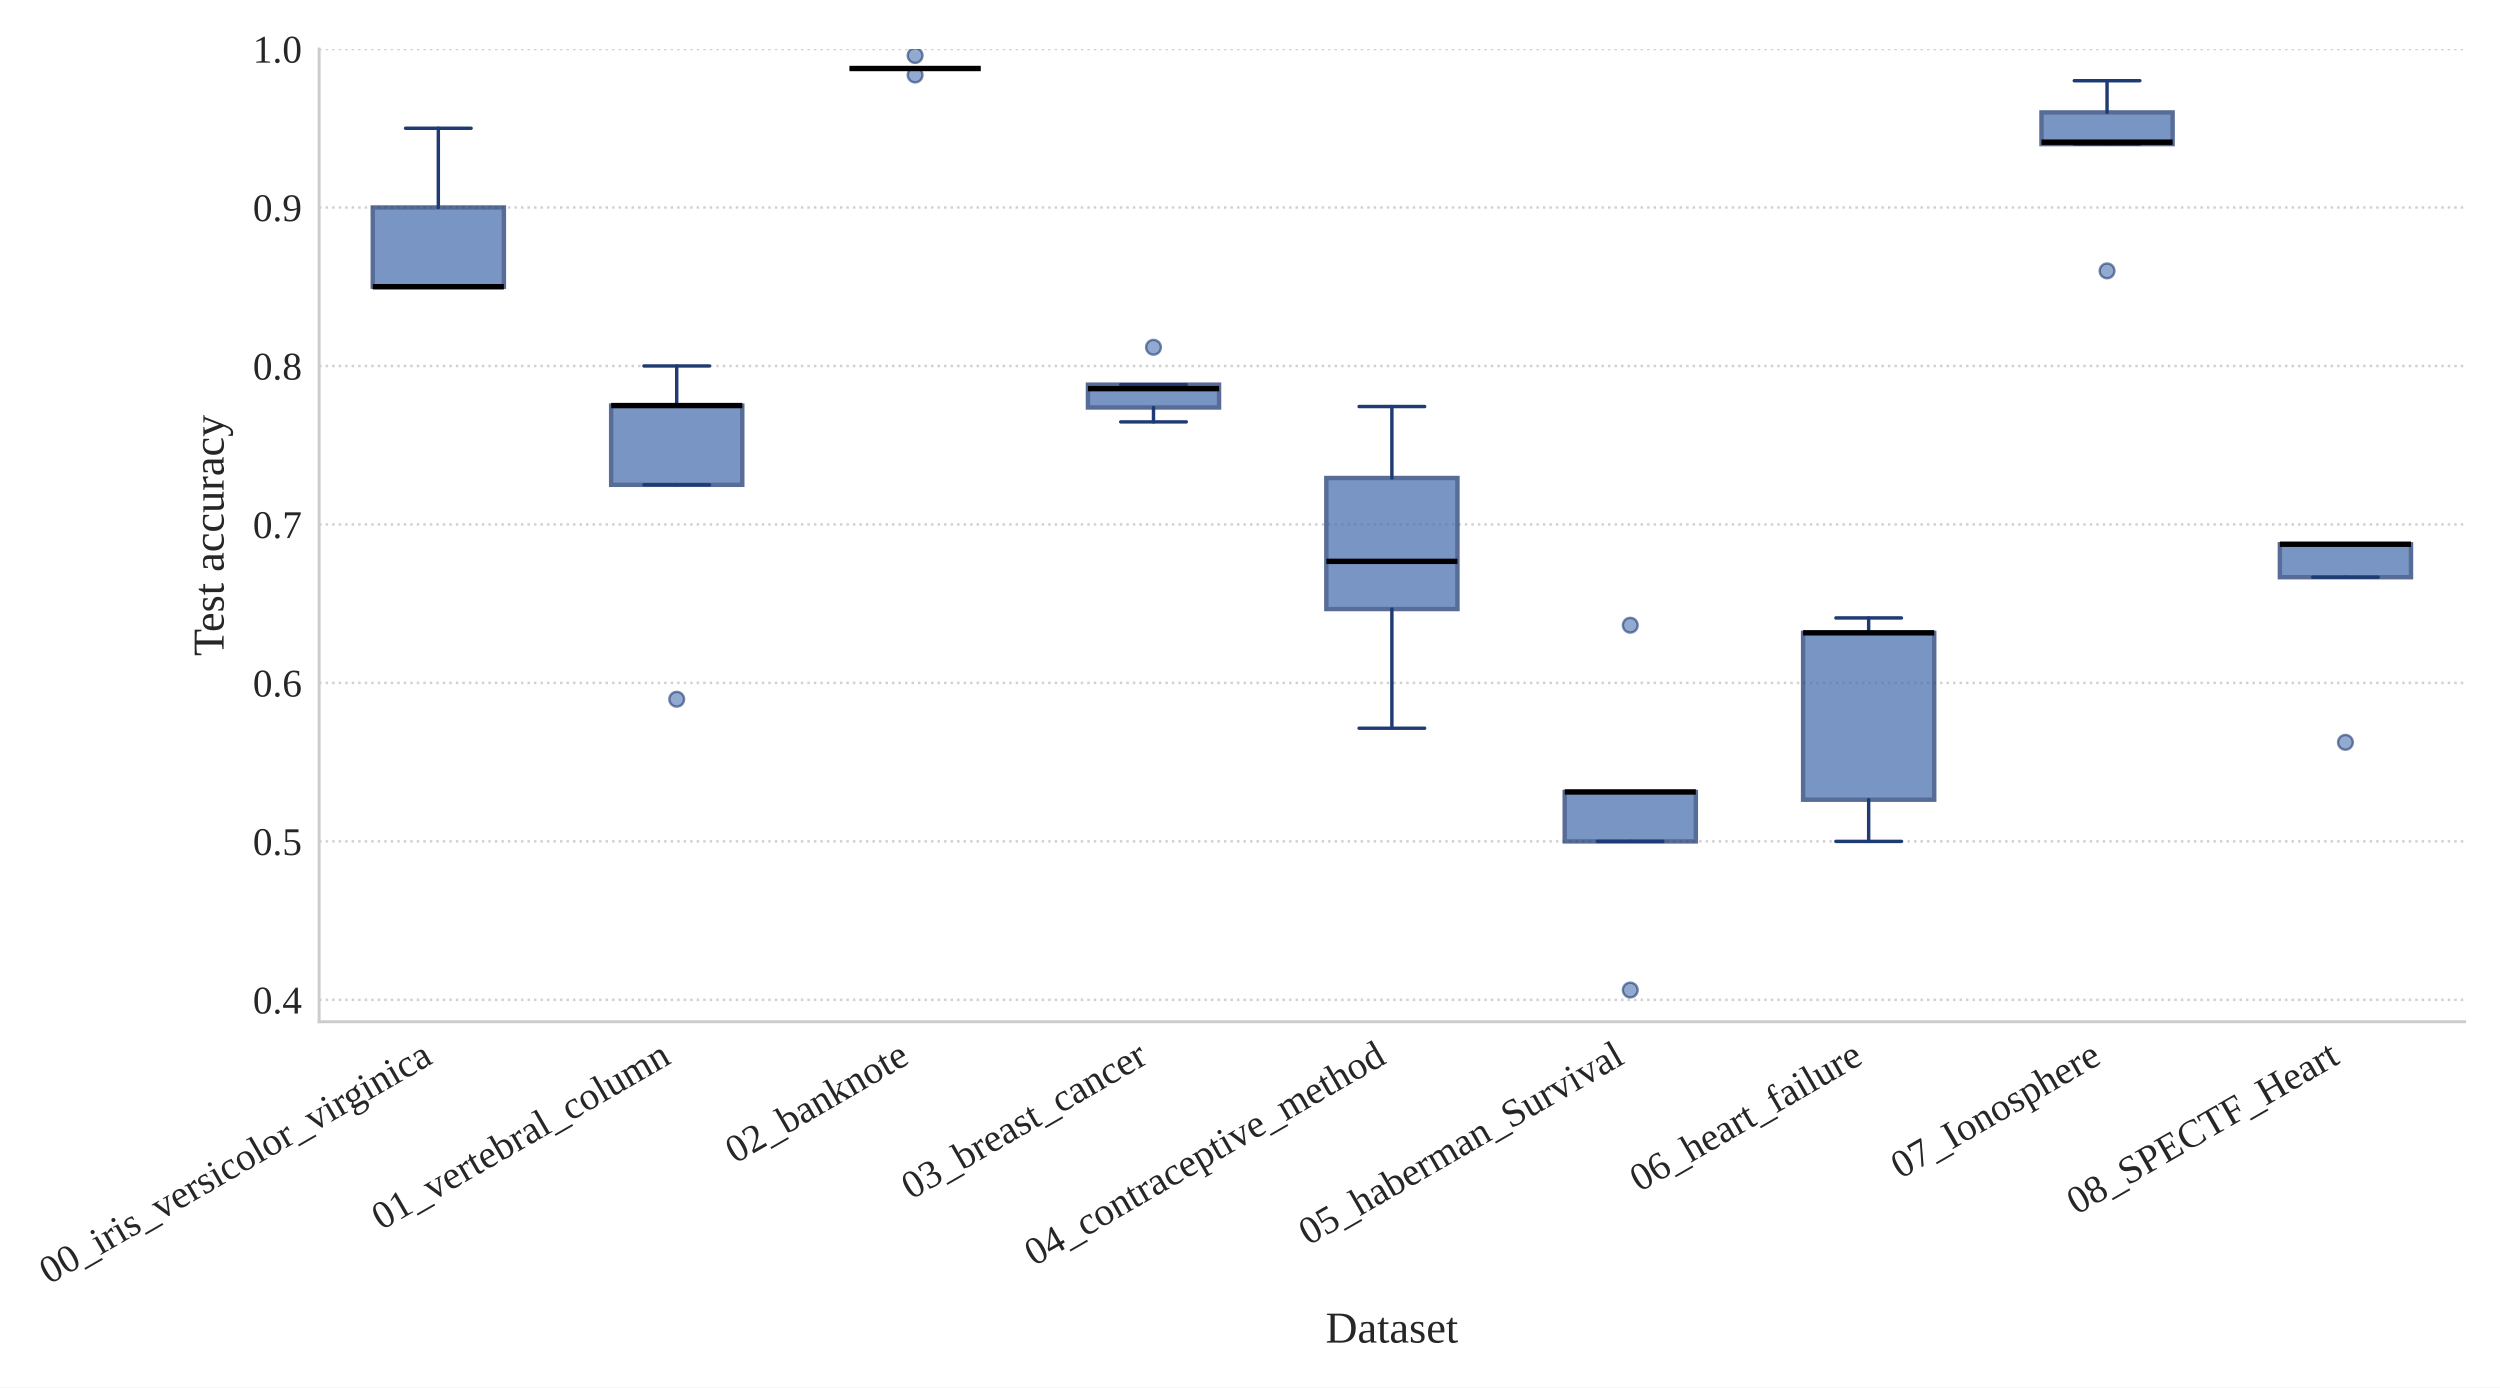
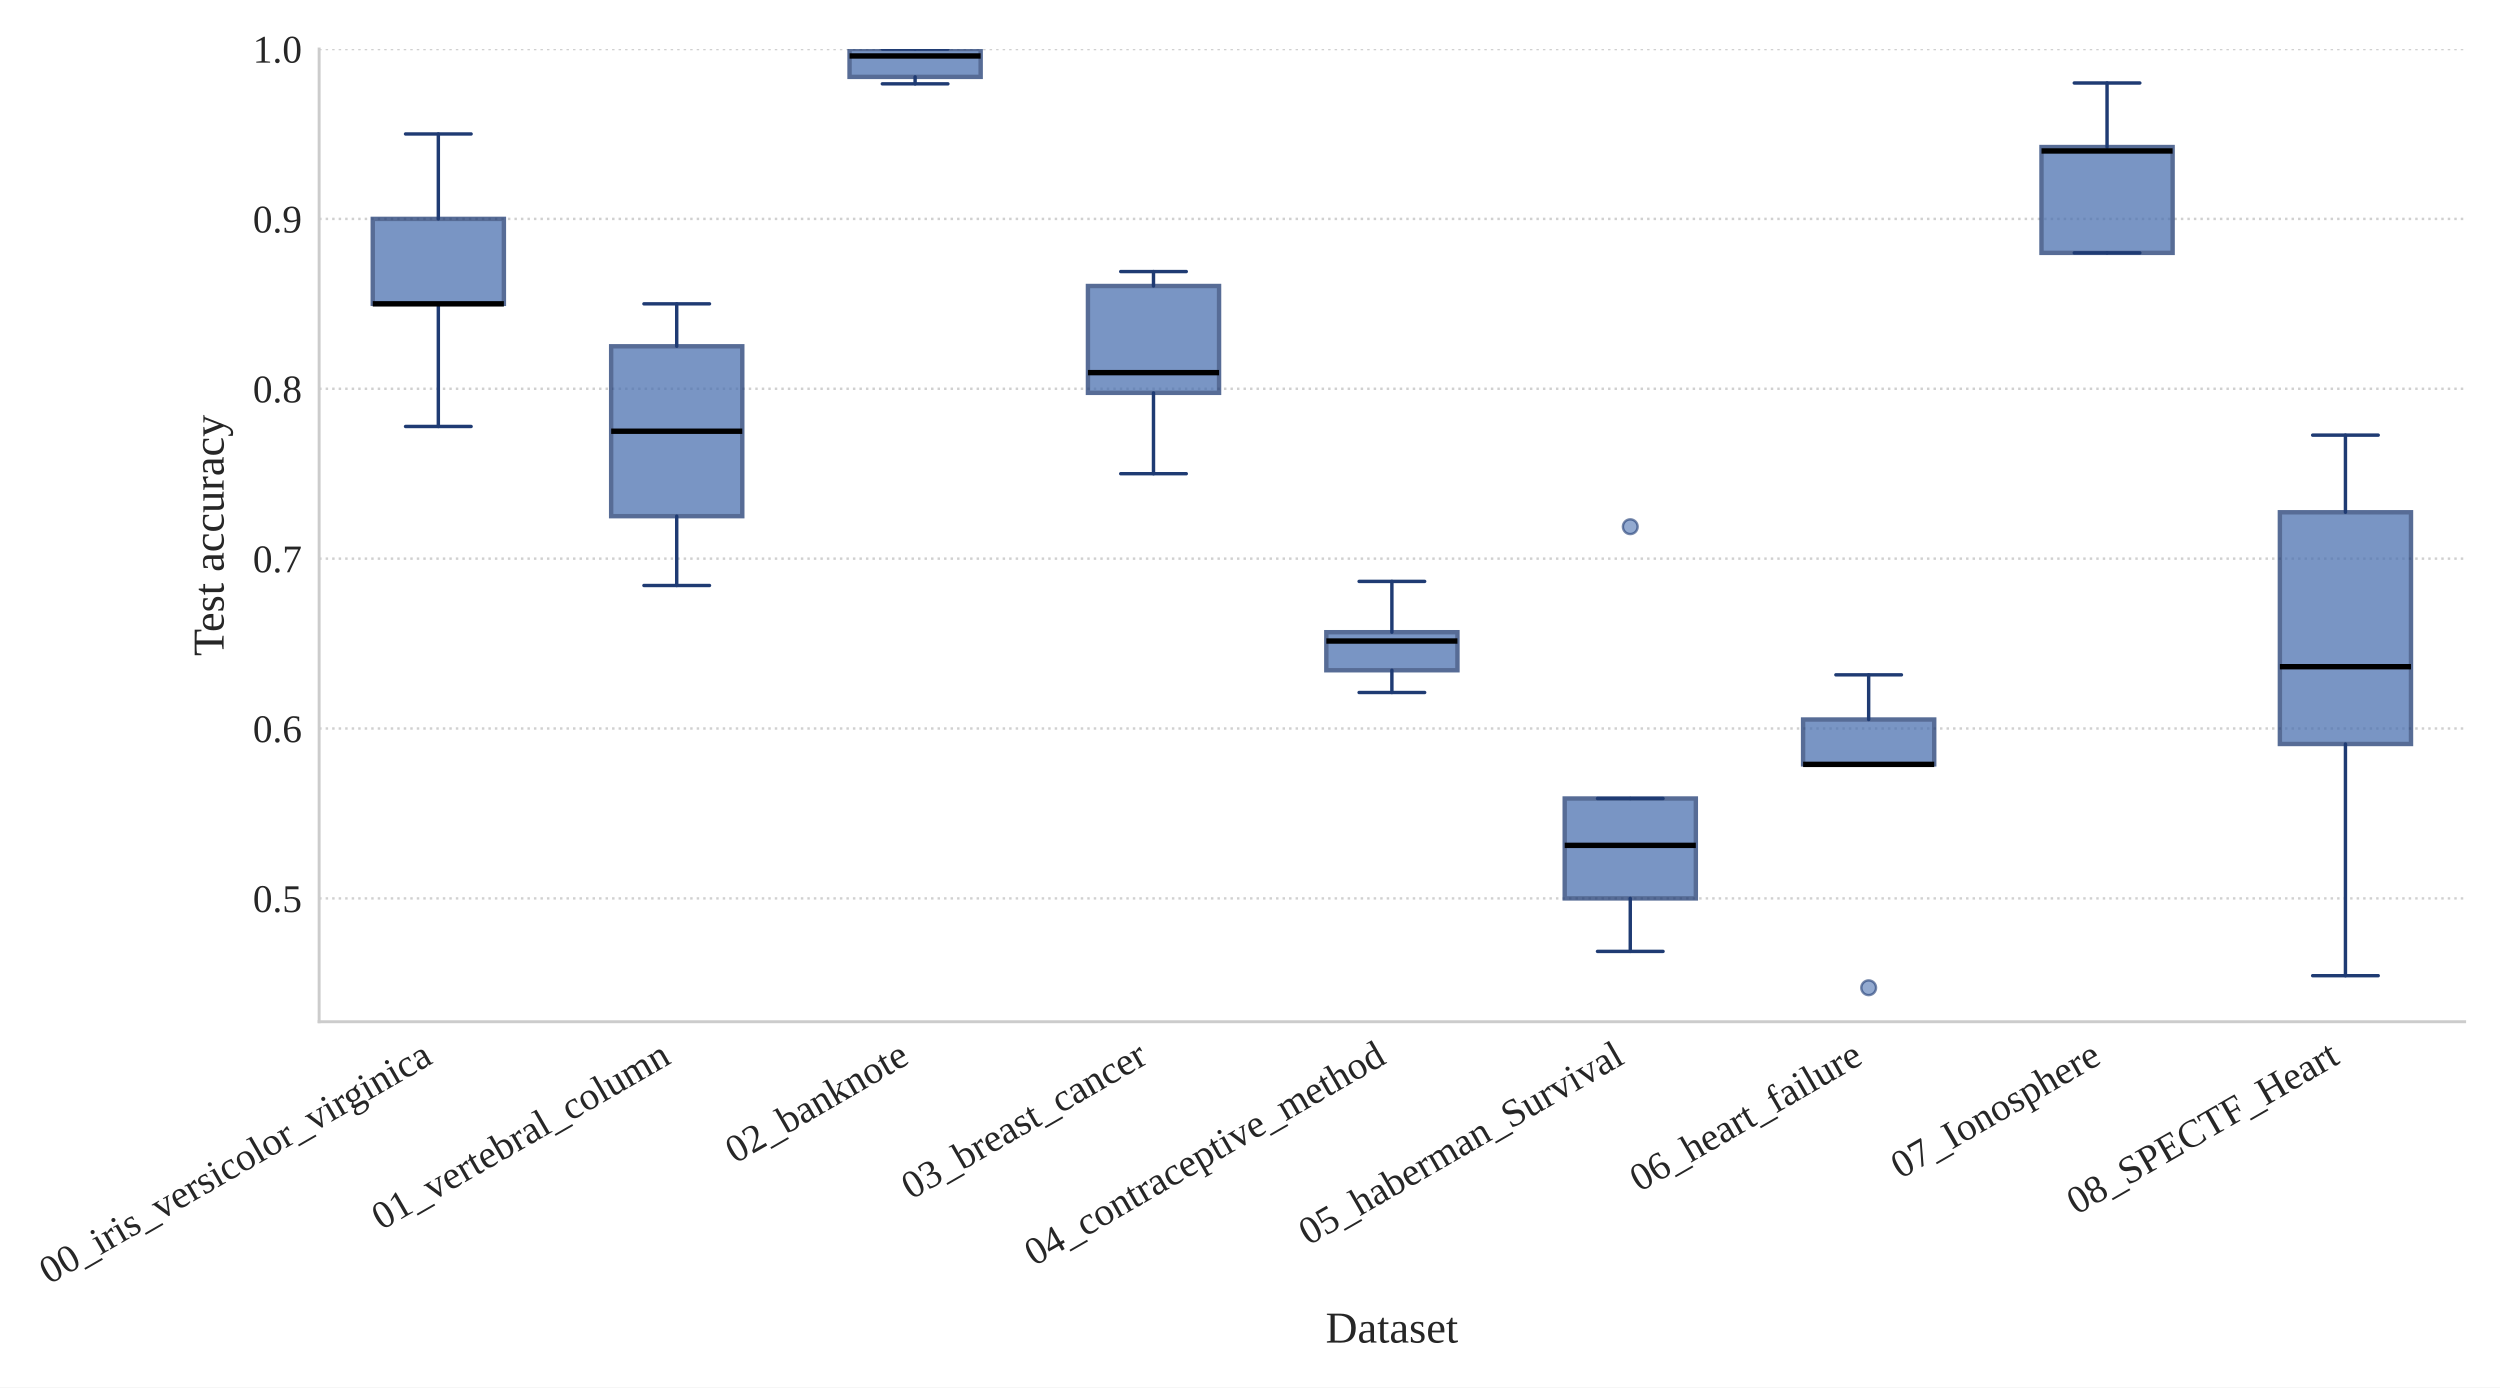
<svg xmlns="http://www.w3.org/2000/svg" xmlns:xlink="http://www.w3.org/1999/xlink" width="508.867pt" height="282.402pt" viewBox="0 0 508.867 282.402" version="1.1">
  <defs>
    <style type="text/css">*{stroke-linejoin: round; stroke-linecap: butt}</style>
  </defs>
  <g id="figure_1">
    <g id="patch_1">
      <path d="M 0 282.402  L 508.867 282.402  L 508.867 0  L 0 0  z " style="fill: #ffffff" />
    </g>
    <g id="axes_1">
      <g id="patch_2">
        <path d="M 64.959 207.969  L 501.667 207.969  L 501.667 9.977  L 64.959 9.977  z " style="fill: #ffffff" />
      </g>
      <g id="matplotlib.axis_1">
        <g id="xtick_1">
          <g id="text_1">
            <text style="font-size: 8px; font-family: 'Times New Roman', 'CMU Serif', 'DejaVu Serif', serif; fill: #262626" transform="translate(9.9775 261.5322) rotate(-30)">00_iris_versicolor_virginica</text>
          </g>
        </g>
        <g id="xtick_2">
          <g id="text_2">
            <text style="font-size: 8px; font-family: 'Times New Roman', 'CMU Serif', 'DejaVu Serif', serif; fill: #262626" transform="translate(77.62471 250.491) rotate(-30)">01_vertebral_column</text>
          </g>
        </g>
        <g id="xtick_3">
          <g id="text_3">
            <text style="font-size: 8px; font-family: 'Times New Roman', 'CMU Serif', 'DejaVu Serif', serif; fill: #262626" transform="translate(149.615 236.9422) rotate(-30)">02_banknote</text>
          </g>
        </g>
        <g id="xtick_4">
          <g id="text_4">
            <text style="font-size: 8px; font-family: 'Times New Roman', 'CMU Serif', 'DejaVu Serif', serif; fill: #262626" transform="translate(185.4542 244.2653) rotate(-30)">03_breast_cancer</text>
          </g>
        </g>
        <g id="xtick_5">
          <g id="text_5">
            <text style="font-size: 8px; font-family: 'Times New Roman', 'CMU Serif', 'DejaVu Serif', serif; fill: #262626" transform="translate(210.4973 257.8216) rotate(-30)">04_contraceptive_method</text>
          </g>
        </g>
        <g id="xtick_6">
          <g id="text_6">
            <text style="font-size: 8px; font-family: 'Times New Roman', 'CMU Serif', 'DejaVu Serif', serif; fill: #262626" transform="translate(266.3254 253.6041) rotate(-30)">05_haberman_Survival</text>
          </g>
        </g>
        <g id="xtick_7">
          <g id="text_7">
            <text style="font-size: 8px; font-family: 'Times New Roman', 'CMU Serif', 'DejaVu Serif', serif; fill: #262626" transform="translate(333.715 242.7116) rotate(-30)">06_heart_failure</text>
          </g>
        </g>
        <g id="xtick_8">
          <g id="text_8">
            <text style="font-size: 8px; font-family: 'Times New Roman', 'CMU Serif', 'DejaVu Serif', serif; fill: #262626" transform="translate(386.8454 240.0516) rotate(-30)">07_Ionosphere</text>
          </g>
        </g>
        <g id="xtick_9">
          <g id="text_9">
            <text style="font-size: 8px; font-family: 'Times New Roman', 'CMU Serif', 'DejaVu Serif', serif; fill: #262626" transform="translate(422.6575 247.3774) rotate(-30)">08_SPECTF_Heart</text>
          </g>
        </g>
        <g id="text_10">
          <text style="font-size: 9px; font-family: 'Times New Roman', 'CMU Serif', 'DejaVu Serif', serif; text-anchor: middle; fill: #262626" x="283.313" y="273.277" transform="rotate(-0 283.313 273.2766)">Dataset</text>
        </g>
      </g>
      <g id="matplotlib.axis_2">
        <g id="ytick_1">
          <g id="line2d_1">
-             <path d="M 64.959 203.518  L 501.667 203.518  " clip-path="url(#p7516a74ab6)" style="fill: none; stroke-dasharray: 0.5,0.825; stroke-dashoffset: 0; stroke: #b0b0b0; stroke-opacity: 0.6; stroke-width: 0.5" />
+             <path d="M 64.959 182.866  L 501.667 182.866  " clip-path="url(#pd7d37fa1ba)" style="fill: none; stroke-dasharray: 0.5,0.825; stroke-dashoffset: 0; stroke: #b0b0b0; stroke-opacity: 0.6; stroke-width: 0.5" />
          </g>
          <g id="text_11">
-             <text style="font-size: 8px; font-family: 'Times New Roman', 'CMU Serif', 'DejaVu Serif', serif; text-anchor: end; fill: #262626" x="61.459" y="206.295" transform="rotate(-0 61.45866 206.295)">0.4</text>
+             <text style="font-size: 8px; font-family: 'Times New Roman', 'CMU Serif', 'DejaVu Serif', serif; text-anchor: end; fill: #262626" x="61.459" y="185.643" transform="rotate(-0 61.45866 185.6431)">0.5</text>
          </g>
        </g>
        <g id="ytick_2">
          <g id="line2d_2">
-             <path d="M 64.959 171.261  L 501.667 171.261  " clip-path="url(#p7516a74ab6)" style="fill: none; stroke-dasharray: 0.5,0.825; stroke-dashoffset: 0; stroke: #b0b0b0; stroke-opacity: 0.6; stroke-width: 0.5" />
+             <path d="M 64.959 148.288  L 501.667 148.288  " clip-path="url(#pd7d37fa1ba)" style="fill: none; stroke-dasharray: 0.5,0.825; stroke-dashoffset: 0; stroke: #b0b0b0; stroke-opacity: 0.6; stroke-width: 0.5" />
          </g>
          <g id="text_12">
-             <text style="font-size: 8px; font-family: 'Times New Roman', 'CMU Serif', 'DejaVu Serif', serif; text-anchor: end; fill: #262626" x="61.459" y="174.038" transform="rotate(-0 61.45866 174.0384)">0.5</text>
+             <text style="font-size: 8px; font-family: 'Times New Roman', 'CMU Serif', 'DejaVu Serif', serif; text-anchor: end; fill: #262626" x="61.459" y="151.065" transform="rotate(-0 61.45866 151.0655)">0.6</text>
          </g>
        </g>
        <g id="ytick_3">
          <g id="line2d_3">
-             <path d="M 64.959 139.004  L 501.667 139.004  " clip-path="url(#p7516a74ab6)" style="fill: none; stroke-dasharray: 0.5,0.825; stroke-dashoffset: 0; stroke: #b0b0b0; stroke-opacity: 0.6; stroke-width: 0.5" />
+             <path d="M 64.959 113.71  L 501.667 113.71  " clip-path="url(#pd7d37fa1ba)" style="fill: none; stroke-dasharray: 0.5,0.825; stroke-dashoffset: 0; stroke: #b0b0b0; stroke-opacity: 0.6; stroke-width: 0.5" />
          </g>
          <g id="text_13">
-             <text style="font-size: 8px; font-family: 'Times New Roman', 'CMU Serif', 'DejaVu Serif', serif; text-anchor: end; fill: #262626" x="61.459" y="141.782" transform="rotate(-0 61.45866 141.7817)">0.6</text>
+             <text style="font-size: 8px; font-family: 'Times New Roman', 'CMU Serif', 'DejaVu Serif', serif; text-anchor: end; fill: #262626" x="61.459" y="116.488" transform="rotate(-0 61.45866 116.4879)">0.7</text>
          </g>
        </g>
        <g id="ytick_4">
          <g id="line2d_4">
-             <path d="M 64.959 106.748  L 501.667 106.748  " clip-path="url(#p7516a74ab6)" style="fill: none; stroke-dasharray: 0.5,0.825; stroke-dashoffset: 0; stroke: #b0b0b0; stroke-opacity: 0.6; stroke-width: 0.5" />
+             <path d="M 64.959 79.133  L 501.667 79.133  " clip-path="url(#pd7d37fa1ba)" style="fill: none; stroke-dasharray: 0.5,0.825; stroke-dashoffset: 0; stroke: #b0b0b0; stroke-opacity: 0.6; stroke-width: 0.5" />
          </g>
          <g id="text_14">
-             <text style="font-size: 8px; font-family: 'Times New Roman', 'CMU Serif', 'DejaVu Serif', serif; text-anchor: end; fill: #262626" x="61.459" y="109.525" transform="rotate(-0 61.45866 109.525)">0.7</text>
+             <text style="font-size: 8px; font-family: 'Times New Roman', 'CMU Serif', 'DejaVu Serif', serif; text-anchor: end; fill: #262626" x="61.459" y="81.91" transform="rotate(-0 61.45866 81.91024)">0.8</text>
          </g>
        </g>
        <g id="ytick_5">
          <g id="line2d_5">
-             <path d="M 64.959 74.491  L 501.667 74.491  " clip-path="url(#p7516a74ab6)" style="fill: none; stroke-dasharray: 0.5,0.825; stroke-dashoffset: 0; stroke: #b0b0b0; stroke-opacity: 0.6; stroke-width: 0.5" />
+             <path d="M 64.959 44.555  L 501.667 44.555  " clip-path="url(#pd7d37fa1ba)" style="fill: none; stroke-dasharray: 0.5,0.825; stroke-dashoffset: 0; stroke: #b0b0b0; stroke-opacity: 0.6; stroke-width: 0.5" />
          </g>
          <g id="text_15">
-             <text style="font-size: 8px; font-family: 'Times New Roman', 'CMU Serif', 'DejaVu Serif', serif; text-anchor: end; fill: #262626" x="61.459" y="77.268" transform="rotate(-0 61.45866 77.26834)">0.8</text>
+             <text style="font-size: 8px; font-family: 'Times New Roman', 'CMU Serif', 'DejaVu Serif', serif; text-anchor: end; fill: #262626" x="61.459" y="47.333" transform="rotate(-0 61.45866 47.33262)">0.9</text>
          </g>
        </g>
        <g id="ytick_6">
          <g id="line2d_6">
-             <path d="M 64.959 42.234  L 501.667 42.234  " clip-path="url(#p7516a74ab6)" style="fill: none; stroke-dasharray: 0.5,0.825; stroke-dashoffset: 0; stroke: #b0b0b0; stroke-opacity: 0.6; stroke-width: 0.5" />
+             <path d="M 64.959 9.977  L 501.667 9.977  " clip-path="url(#pd7d37fa1ba)" style="fill: none; stroke-dasharray: 0.5,0.825; stroke-dashoffset: 0; stroke: #b0b0b0; stroke-opacity: 0.6; stroke-width: 0.5" />
          </g>
          <g id="text_16">
-             <text style="font-size: 8px; font-family: 'Times New Roman', 'CMU Serif', 'DejaVu Serif', serif; text-anchor: end; fill: #262626" x="61.459" y="45.012" transform="rotate(-0 61.45866 45.01167)">0.9</text>
-           </g>
-         </g>
-         <g id="ytick_7">
-           <g id="line2d_7">
-             <path d="M 64.959 9.977  L 501.667 9.977  " clip-path="url(#p7516a74ab6)" style="fill: none; stroke-dasharray: 0.5,0.825; stroke-dashoffset: 0; stroke: #b0b0b0; stroke-opacity: 0.6; stroke-width: 0.5" />
-           </g>
-           <g id="text_17">
            <text style="font-size: 8px; font-family: 'Times New Roman', 'CMU Serif', 'DejaVu Serif', serif; text-anchor: end; fill: #262626" x="61.459" y="12.755" transform="rotate(-0 61.45866 12.755)">1.0</text>
          </g>
        </g>
-         <g id="text_18">
+         <g id="text_17">
          <text style="font-size: 9px; font-family: 'Times New Roman', 'CMU Serif', 'DejaVu Serif', serif; text-anchor: middle; fill: #262626" x="45.517" y="108.973" transform="rotate(-90 45.51662 108.9732)">Test accuracy</text>
        </g>
      </g>
      <g id="patch_3">
-         <path d="M 75.876 58.363  L 102.564 58.363  L 102.564 42.234  L 75.876 42.234  L 75.876 58.363  z " clip-path="url(#p7516a74ab6)" style="fill: #4c72b0; opacity: 0.75; stroke: #1f3b73; stroke-width: 0.9; stroke-linejoin: miter" />
+         <path d="M 75.876 61.844  L 102.564 61.844  L 102.564 44.555  L 75.876 44.555  L 75.876 61.844  z " clip-path="url(#pd7d37fa1ba)" style="fill: #4c72b0; opacity: 0.75; stroke: #1f3b73; stroke-width: 0.9; stroke-linejoin: miter" />
+       </g>
+       <g id="line2d_7">
+         <path d="M 89.22 61.844  L 89.22 86.809  " clip-path="url(#pd7d37fa1ba)" style="fill: none; stroke: #1f3b73; stroke-width: 0.7; stroke-linecap: round" />
      </g>
      <g id="line2d_8">
-         <path d="M 89.22 58.363  L 89.22 58.363  " clip-path="url(#p7516a74ab6)" style="fill: none; stroke: #1f3b73; stroke-width: 0.7; stroke-linecap: round" />
+         <path d="M 89.22 44.555  L 89.22 27.266  " clip-path="url(#pd7d37fa1ba)" style="fill: none; stroke: #1f3b73; stroke-width: 0.7; stroke-linecap: round" />
      </g>
      <g id="line2d_9">
-         <path d="M 89.22 42.234  L 89.22 26.106  " clip-path="url(#p7516a74ab6)" style="fill: none; stroke: #1f3b73; stroke-width: 0.7; stroke-linecap: round" />
+         <path d="M 82.548 86.809  L 95.892 86.809  " clip-path="url(#pd7d37fa1ba)" style="fill: none; stroke: #1f3b73; stroke-width: 0.7; stroke-linecap: round" />
      </g>
      <g id="line2d_10">
-         <path d="M 82.548 58.363  L 95.892 58.363  " clip-path="url(#p7516a74ab6)" style="fill: none; stroke: #1f3b73; stroke-width: 0.7; stroke-linecap: round" />
-       </g>
-       <g id="line2d_11">
-         <path d="M 82.548 26.106  L 95.892 26.106  " clip-path="url(#p7516a74ab6)" style="fill: none; stroke: #1f3b73; stroke-width: 0.7; stroke-linecap: round" />
-       </g>
-       <g id="line2d_12" />
+         <path d="M 82.548 27.266  L 95.892 27.266  " clip-path="url(#pd7d37fa1ba)" style="fill: none; stroke: #1f3b73; stroke-width: 0.7; stroke-linecap: round" />
+       </g>
+       <g id="line2d_11" />
      <g id="patch_4">
-         <path d="M 124.4 98.683  L 151.087 98.683  L 151.087 82.555  L 124.4 82.555  L 124.4 98.683  z " clip-path="url(#p7516a74ab6)" style="fill: #4c72b0; opacity: 0.75; stroke: #1f3b73; stroke-width: 0.9; stroke-linejoin: miter" />
+         <path d="M 124.4 105.066  L 151.087 105.066  L 151.087 70.488  L 124.4 70.488  L 124.4 105.066  z " clip-path="url(#pd7d37fa1ba)" style="fill: #4c72b0; opacity: 0.75; stroke: #1f3b73; stroke-width: 0.9; stroke-linejoin: miter" />
+       </g>
+       <g id="line2d_12">
+         <path d="M 137.743 105.066  L 137.743 119.174  " clip-path="url(#pd7d37fa1ba)" style="fill: none; stroke: #1f3b73; stroke-width: 0.7; stroke-linecap: round" />
      </g>
      <g id="line2d_13">
-         <path d="M 137.743 98.683  L 137.743 98.683  " clip-path="url(#p7516a74ab6)" style="fill: none; stroke: #1f3b73; stroke-width: 0.7; stroke-linecap: round" />
+         <path d="M 137.743 70.488  L 137.743 61.844  " clip-path="url(#pd7d37fa1ba)" style="fill: none; stroke: #1f3b73; stroke-width: 0.7; stroke-linecap: round" />
      </g>
      <g id="line2d_14">
-         <path d="M 137.743 82.555  L 137.743 74.491  " clip-path="url(#p7516a74ab6)" style="fill: none; stroke: #1f3b73; stroke-width: 0.7; stroke-linecap: round" />
+         <path d="M 131.072 119.174  L 144.415 119.174  " clip-path="url(#pd7d37fa1ba)" style="fill: none; stroke: #1f3b73; stroke-width: 0.7; stroke-linecap: round" />
      </g>
      <g id="line2d_15">
-         <path d="M 131.072 98.683  L 144.415 98.683  " clip-path="url(#p7516a74ab6)" style="fill: none; stroke: #1f3b73; stroke-width: 0.7; stroke-linecap: round" />
-       </g>
-       <g id="line2d_16">
-         <path d="M 131.072 74.491  L 144.415 74.491  " clip-path="url(#p7516a74ab6)" style="fill: none; stroke: #1f3b73; stroke-width: 0.7; stroke-linecap: round" />
+         <path d="M 131.072 61.844  L 144.415 61.844  " clip-path="url(#pd7d37fa1ba)" style="fill: none; stroke: #1f3b73; stroke-width: 0.7; stroke-linecap: round" />
+       </g>
+       <g id="line2d_16" />
+       <g id="patch_5">
+         <path d="M 172.923 15.648  L 199.611 15.648  L 199.611 9.977  L 172.923 9.977  L 172.923 15.648  z " clip-path="url(#pd7d37fa1ba)" style="fill: #4c72b0; opacity: 0.75; stroke: #1f3b73; stroke-width: 0.9; stroke-linejoin: miter" />
      </g>
      <g id="line2d_17">
+         <path d="M 186.267 15.648  L 186.267 17.066  " clip-path="url(#pd7d37fa1ba)" style="fill: none; stroke: #1f3b73; stroke-width: 0.7; stroke-linecap: round" />
+       </g>
+       <g id="line2d_18">
+         <path d="M 186.267 9.977  L 186.267 9.977  " clip-path="url(#pd7d37fa1ba)" style="fill: none; stroke: #1f3b73; stroke-width: 0.7; stroke-linecap: round" />
+       </g>
+       <g id="line2d_19">
+         <path d="M 179.595 17.066  L 192.939 17.066  " clip-path="url(#pd7d37fa1ba)" style="fill: none; stroke: #1f3b73; stroke-width: 0.7; stroke-linecap: round" />
+       </g>
+       <g id="line2d_20">
+         <path d="M 179.595 9.977  L 192.939 9.977  " clip-path="url(#pd7d37fa1ba)" style="fill: none; stroke: #1f3b73; stroke-width: 0.7; stroke-linecap: round" />
+       </g>
+       <g id="line2d_21" />
+       <g id="patch_6">
+         <path d="M 221.446 79.963  L 248.134 79.963  L 248.134 58.213  L 221.446 58.213  L 221.446 79.963  z " clip-path="url(#pd7d37fa1ba)" style="fill: #4c72b0; opacity: 0.75; stroke: #1f3b73; stroke-width: 0.9; stroke-linejoin: miter" />
+       </g>
+       <g id="line2d_22">
+         <path d="M 234.79 79.963  L 234.79 96.422  " clip-path="url(#pd7d37fa1ba)" style="fill: none; stroke: #1f3b73; stroke-width: 0.7; stroke-linecap: round" />
+       </g>
+       <g id="line2d_23">
+         <path d="M 234.79 58.213  L 234.79 55.274  " clip-path="url(#pd7d37fa1ba)" style="fill: none; stroke: #1f3b73; stroke-width: 0.7; stroke-linecap: round" />
+       </g>
+       <g id="line2d_24">
+         <path d="M 228.118 96.422  L 241.462 96.422  " clip-path="url(#pd7d37fa1ba)" style="fill: none; stroke: #1f3b73; stroke-width: 0.7; stroke-linecap: round" />
+       </g>
+       <g id="line2d_25">
+         <path d="M 228.118 55.274  L 241.462 55.274  " clip-path="url(#pd7d37fa1ba)" style="fill: none; stroke: #1f3b73; stroke-width: 0.7; stroke-linecap: round" />
+       </g>
+       <g id="line2d_26" />
+       <g id="patch_7">
+         <path d="M 269.969 136.428  L 296.657 136.428  L 296.657 128.682  L 269.969 128.682  L 269.969 136.428  z " clip-path="url(#pd7d37fa1ba)" style="fill: #4c72b0; opacity: 0.75; stroke: #1f3b73; stroke-width: 0.9; stroke-linejoin: miter" />
+       </g>
+       <g id="line2d_27">
+         <path d="M 283.313 136.428  L 283.313 140.958  " clip-path="url(#pd7d37fa1ba)" style="fill: none; stroke: #1f3b73; stroke-width: 0.7; stroke-linecap: round" />
+       </g>
+       <g id="line2d_28">
+         <path d="M 283.313 128.682  L 283.313 118.344  " clip-path="url(#pd7d37fa1ba)" style="fill: none; stroke: #1f3b73; stroke-width: 0.7; stroke-linecap: round" />
+       </g>
+       <g id="line2d_29">
+         <path d="M 276.641 140.958  L 289.985 140.958  " clip-path="url(#pd7d37fa1ba)" style="fill: none; stroke: #1f3b73; stroke-width: 0.7; stroke-linecap: round" />
+       </g>
+       <g id="line2d_30">
+         <path d="M 276.641 118.344  L 289.985 118.344  " clip-path="url(#pd7d37fa1ba)" style="fill: none; stroke: #1f3b73; stroke-width: 0.7; stroke-linecap: round" />
+       </g>
+       <g id="line2d_31" />
+       <g id="patch_8">
+         <path d="M 318.492 182.866  L 345.18 182.866  L 345.18 162.534  L 318.492 162.534  L 318.492 182.866  z " clip-path="url(#pd7d37fa1ba)" style="fill: #4c72b0; opacity: 0.75; stroke: #1f3b73; stroke-width: 0.9; stroke-linejoin: miter" />
+       </g>
+       <g id="line2d_32">
+         <path d="M 331.836 182.866  L 331.836 193.654  " clip-path="url(#pd7d37fa1ba)" style="fill: none; stroke: #1f3b73; stroke-width: 0.7; stroke-linecap: round" />
+       </g>
+       <g id="line2d_33">
+         <path d="M 331.836 162.534  L 331.836 162.534  " clip-path="url(#pd7d37fa1ba)" style="fill: none; stroke: #1f3b73; stroke-width: 0.7; stroke-linecap: round" />
+       </g>
+       <g id="line2d_34">
+         <path d="M 325.164 193.654  L 338.508 193.654  " clip-path="url(#pd7d37fa1ba)" style="fill: none; stroke: #1f3b73; stroke-width: 0.7; stroke-linecap: round" />
+       </g>
+       <g id="line2d_35">
+         <path d="M 325.164 162.534  L 338.508 162.534  " clip-path="url(#pd7d37fa1ba)" style="fill: none; stroke: #1f3b73; stroke-width: 0.7; stroke-linecap: round" />
+       </g>
+       <g id="line2d_36">
        <defs>
-           <path id="m0a7112c447" d="M 0 1.5  C 0.398 1.5 0.779 1.342 1.061 1.061  C 1.342 0.779 1.5 0.398 1.5 0  C 1.5 -0.398 1.342 -0.779 1.061 -1.061  C 0.779 -1.342 0.398 -1.5 0 -1.5  C -0.398 -1.5 -0.779 -1.342 -1.061 -1.061  C -1.342 -0.779 -1.5 -0.398 -1.5 0  C -1.5 0.398 -1.342 0.779 -1.061 1.061  C -0.779 1.342 -0.398 1.5 0 1.5  z " style="stroke: #1f3b73; stroke-opacity: 0.6; stroke-width: 0.5" />
+           <path id="m1362d3355c" d="M 0 1.5  C 0.398 1.5 0.779 1.342 1.061 1.061  C 1.342 0.779 1.5 0.398 1.5 0  C 1.5 -0.398 1.342 -0.779 1.061 -1.061  C 0.779 -1.342 0.398 -1.5 0 -1.5  C -0.398 -1.5 -0.779 -1.342 -1.061 -1.061  C -1.342 -0.779 -1.5 -0.398 -1.5 0  C -1.5 0.398 -1.342 0.779 -1.061 1.061  C -0.779 1.342 -0.398 1.5 0 1.5  z " style="stroke: #1f3b73; stroke-opacity: 0.6; stroke-width: 0.5" />
        </defs>
-         <g clip-path="url(#p7516a74ab6)">
-           <use xlink:href="#m0a7112c447" x="137.743" y="142.327" style="fill: #4c72b0; fill-opacity: 0.6; stroke: #1f3b73; stroke-opacity: 0.6; stroke-width: 0.5" />
-         </g>
-       </g>
-       <g id="patch_5">
-         <path d="M 172.923 13.945  L 199.611 13.945  L 199.611 13.945  L 172.923 13.945  L 172.923 13.945  z " clip-path="url(#p7516a74ab6)" style="fill: #4c72b0; opacity: 0.75; stroke: #1f3b73; stroke-width: 0.9; stroke-linejoin: miter" />
-       </g>
-       <g id="line2d_18">
-         <path d="M 186.267 13.945  L 186.267 13.945  " clip-path="url(#p7516a74ab6)" style="fill: none; stroke: #1f3b73; stroke-width: 0.7; stroke-linecap: round" />
-       </g>
-       <g id="line2d_19">
-         <path d="M 186.267 13.945  L 186.267 13.945  " clip-path="url(#p7516a74ab6)" style="fill: none; stroke: #1f3b73; stroke-width: 0.7; stroke-linecap: round" />
-       </g>
-       <g id="line2d_20">
-         <path d="M 179.595 13.945  L 192.939 13.945  " clip-path="url(#p7516a74ab6)" style="fill: none; stroke: #1f3b73; stroke-width: 0.7; stroke-linecap: round" />
-       </g>
-       <g id="line2d_21">
-         <path d="M 179.595 13.945  L 192.939 13.945  " clip-path="url(#p7516a74ab6)" style="fill: none; stroke: #1f3b73; stroke-width: 0.7; stroke-linecap: round" />
-       </g>
-       <g id="line2d_22">
-         <g clip-path="url(#p7516a74ab6)">
-           <use xlink:href="#m0a7112c447" x="186.267" y="15.268" style="fill: #4c72b0; fill-opacity: 0.6; stroke: #1f3b73; stroke-opacity: 0.6; stroke-width: 0.5" />
-           <use xlink:href="#m0a7112c447" x="186.267" y="11.3" style="fill: #4c72b0; fill-opacity: 0.6; stroke: #1f3b73; stroke-opacity: 0.6; stroke-width: 0.5" />
-         </g>
-       </g>
-       <g id="patch_6">
-         <path d="M 221.446 82.942  L 248.134 82.942  L 248.134 78.297  L 221.446 78.297  L 221.446 82.942  z " clip-path="url(#p7516a74ab6)" style="fill: #4c72b0; opacity: 0.75; stroke: #1f3b73; stroke-width: 0.9; stroke-linejoin: miter" />
-       </g>
-       <g id="line2d_23">
-         <path d="M 234.79 82.942  L 234.79 85.877  " clip-path="url(#p7516a74ab6)" style="fill: none; stroke: #1f3b73; stroke-width: 0.7; stroke-linecap: round" />
-       </g>
-       <g id="line2d_24">
-         <path d="M 234.79 78.297  L 234.79 78.297  " clip-path="url(#p7516a74ab6)" style="fill: none; stroke: #1f3b73; stroke-width: 0.7; stroke-linecap: round" />
-       </g>
-       <g id="line2d_25">
-         <path d="M 228.118 85.877  L 241.462 85.877  " clip-path="url(#p7516a74ab6)" style="fill: none; stroke: #1f3b73; stroke-width: 0.7; stroke-linecap: round" />
-       </g>
-       <g id="line2d_26">
-         <path d="M 228.118 78.297  L 241.462 78.297  " clip-path="url(#p7516a74ab6)" style="fill: none; stroke: #1f3b73; stroke-width: 0.7; stroke-linecap: round" />
-       </g>
-       <g id="line2d_27">
-         <g clip-path="url(#p7516a74ab6)">
-           <use xlink:href="#m0a7112c447" x="234.79" y="70.685" style="fill: #4c72b0; fill-opacity: 0.6; stroke: #1f3b73; stroke-opacity: 0.6; stroke-width: 0.5" />
-         </g>
-       </g>
-       <g id="patch_7">
-         <path d="M 269.969 123.973  L 296.657 123.973  L 296.657 97.296  L 269.969 97.296  L 269.969 123.973  z " clip-path="url(#p7516a74ab6)" style="fill: #4c72b0; opacity: 0.75; stroke: #1f3b73; stroke-width: 0.9; stroke-linejoin: miter" />
-       </g>
-       <g id="line2d_28">
-         <path d="M 283.313 123.973  L 283.313 148.23  " clip-path="url(#p7516a74ab6)" style="fill: none; stroke: #1f3b73; stroke-width: 0.7; stroke-linecap: round" />
-       </g>
-       <g id="line2d_29">
-         <path d="M 283.313 97.296  L 283.313 82.749  " clip-path="url(#p7516a74ab6)" style="fill: none; stroke: #1f3b73; stroke-width: 0.7; stroke-linecap: round" />
-       </g>
-       <g id="line2d_30">
-         <path d="M 276.641 148.23  L 289.985 148.23  " clip-path="url(#p7516a74ab6)" style="fill: none; stroke: #1f3b73; stroke-width: 0.7; stroke-linecap: round" />
-       </g>
-       <g id="line2d_31">
-         <path d="M 276.641 82.749  L 289.985 82.749  " clip-path="url(#p7516a74ab6)" style="fill: none; stroke: #1f3b73; stroke-width: 0.7; stroke-linecap: round" />
-       </g>
-       <g id="line2d_32" />
-       <g id="patch_8">
-         <path d="M 318.492 171.261  L 345.18 171.261  L 345.18 161.197  L 318.492 161.197  L 318.492 171.261  z " clip-path="url(#p7516a74ab6)" style="fill: #4c72b0; opacity: 0.75; stroke: #1f3b73; stroke-width: 0.9; stroke-linejoin: miter" />
-       </g>
-       <g id="line2d_33">
-         <path d="M 331.836 171.261  L 331.836 171.261  " clip-path="url(#p7516a74ab6)" style="fill: none; stroke: #1f3b73; stroke-width: 0.7; stroke-linecap: round" />
-       </g>
-       <g id="line2d_34">
-         <path d="M 331.836 161.197  L 331.836 161.197  " clip-path="url(#p7516a74ab6)" style="fill: none; stroke: #1f3b73; stroke-width: 0.7; stroke-linecap: round" />
-       </g>
-       <g id="line2d_35">
-         <path d="M 325.164 171.261  L 338.508 171.261  " clip-path="url(#p7516a74ab6)" style="fill: none; stroke: #1f3b73; stroke-width: 0.7; stroke-linecap: round" />
-       </g>
-       <g id="line2d_36">
-         <path d="M 325.164 161.197  L 338.508 161.197  " clip-path="url(#p7516a74ab6)" style="fill: none; stroke: #1f3b73; stroke-width: 0.7; stroke-linecap: round" />
+         <g clip-path="url(#pd7d37fa1ba)">
+           <use xlink:href="#m1362d3355c" x="331.836" y="107.21" style="fill: #4c72b0; fill-opacity: 0.6; stroke: #1f3b73; stroke-opacity: 0.6; stroke-width: 0.5" />
+         </g>
+       </g>
+       <g id="patch_9">
+         <path d="M 367.016 155.584  L 393.703 155.584  L 393.703 146.455  L 367.016 146.455  L 367.016 155.584  z " clip-path="url(#pd7d37fa1ba)" style="fill: #4c72b0; opacity: 0.75; stroke: #1f3b73; stroke-width: 0.9; stroke-linejoin: miter" />
      </g>
      <g id="line2d_37">
-         <g clip-path="url(#p7516a74ab6)">
-           <use xlink:href="#m0a7112c447" x="331.836" y="201.518" style="fill: #4c72b0; fill-opacity: 0.6; stroke: #1f3b73; stroke-opacity: 0.6; stroke-width: 0.5" />
-           <use xlink:href="#m0a7112c447" x="331.836" y="127.263" style="fill: #4c72b0; fill-opacity: 0.6; stroke: #1f3b73; stroke-opacity: 0.6; stroke-width: 0.5" />
-         </g>
-       </g>
-       <g id="patch_9">
-         <path d="M 367.016 162.777  L 393.703 162.777  L 393.703 128.811  L 367.016 128.811  L 367.016 162.777  z " clip-path="url(#p7516a74ab6)" style="fill: #4c72b0; opacity: 0.75; stroke: #1f3b73; stroke-width: 0.9; stroke-linejoin: miter" />
+         <path d="M 380.359 155.584  L 380.359 155.584  " clip-path="url(#pd7d37fa1ba)" style="fill: none; stroke: #1f3b73; stroke-width: 0.7; stroke-linecap: round" />
      </g>
      <g id="line2d_38">
-         <path d="M 380.359 162.777  L 380.359 171.261  " clip-path="url(#p7516a74ab6)" style="fill: none; stroke: #1f3b73; stroke-width: 0.7; stroke-linecap: round" />
+         <path d="M 380.359 146.455  L 380.359 137.361  " clip-path="url(#pd7d37fa1ba)" style="fill: none; stroke: #1f3b73; stroke-width: 0.7; stroke-linecap: round" />
      </g>
      <g id="line2d_39">
-         <path d="M 380.359 128.811  L 380.359 125.779  " clip-path="url(#p7516a74ab6)" style="fill: none; stroke: #1f3b73; stroke-width: 0.7; stroke-linecap: round" />
+         <path d="M 373.688 155.584  L 387.031 155.584  " clip-path="url(#pd7d37fa1ba)" style="fill: none; stroke: #1f3b73; stroke-width: 0.7; stroke-linecap: round" />
      </g>
      <g id="line2d_40">
-         <path d="M 373.688 171.261  L 387.031 171.261  " clip-path="url(#p7516a74ab6)" style="fill: none; stroke: #1f3b73; stroke-width: 0.7; stroke-linecap: round" />
+         <path d="M 373.688 137.361  L 387.031 137.361  " clip-path="url(#pd7d37fa1ba)" style="fill: none; stroke: #1f3b73; stroke-width: 0.7; stroke-linecap: round" />
      </g>
      <g id="line2d_41">
-         <path d="M 373.688 125.779  L 387.031 125.779  " clip-path="url(#p7516a74ab6)" style="fill: none; stroke: #1f3b73; stroke-width: 0.7; stroke-linecap: round" />
-       </g>
-       <g id="line2d_42" />
+         <g clip-path="url(#pd7d37fa1ba)">
+           <use xlink:href="#m1362d3355c" x="380.359" y="201.053" style="fill: #4c72b0; fill-opacity: 0.6; stroke: #1f3b73; stroke-opacity: 0.6; stroke-width: 0.5" />
+         </g>
+       </g>
      <g id="patch_10">
-         <path d="M 415.539 29.332  L 442.227 29.332  L 442.227 22.88  L 415.539 22.88  L 415.539 29.332  z " clip-path="url(#p7516a74ab6)" style="fill: #4c72b0; opacity: 0.75; stroke: #1f3b73; stroke-width: 0.9; stroke-linejoin: miter" />
+         <path d="M 415.539 51.471  L 442.227 51.471  L 442.227 29.929  L 415.539 29.929  L 415.539 51.471  z " clip-path="url(#pd7d37fa1ba)" style="fill: #4c72b0; opacity: 0.75; stroke: #1f3b73; stroke-width: 0.9; stroke-linejoin: miter" />
+       </g>
+       <g id="line2d_42">
+         <path d="M 428.883 51.471  L 428.883 51.471  " clip-path="url(#pd7d37fa1ba)" style="fill: none; stroke: #1f3b73; stroke-width: 0.7; stroke-linecap: round" />
      </g>
      <g id="line2d_43">
-         <path d="M 428.883 29.332  L 428.883 29.332  " clip-path="url(#p7516a74ab6)" style="fill: none; stroke: #1f3b73; stroke-width: 0.7; stroke-linecap: round" />
+         <path d="M 428.883 29.929  L 428.883 16.893  " clip-path="url(#pd7d37fa1ba)" style="fill: none; stroke: #1f3b73; stroke-width: 0.7; stroke-linecap: round" />
      </g>
      <g id="line2d_44">
-         <path d="M 428.883 22.88  L 428.883 16.429  " clip-path="url(#p7516a74ab6)" style="fill: none; stroke: #1f3b73; stroke-width: 0.7; stroke-linecap: round" />
+         <path d="M 422.211 51.471  L 435.555 51.471  " clip-path="url(#pd7d37fa1ba)" style="fill: none; stroke: #1f3b73; stroke-width: 0.7; stroke-linecap: round" />
      </g>
      <g id="line2d_45">
-         <path d="M 422.211 29.332  L 435.555 29.332  " clip-path="url(#p7516a74ab6)" style="fill: none; stroke: #1f3b73; stroke-width: 0.7; stroke-linecap: round" />
-       </g>
-       <g id="line2d_46">
-         <path d="M 422.211 16.429  L 435.555 16.429  " clip-path="url(#p7516a74ab6)" style="fill: none; stroke: #1f3b73; stroke-width: 0.7; stroke-linecap: round" />
+         <path d="M 422.211 16.893  L 435.555 16.893  " clip-path="url(#pd7d37fa1ba)" style="fill: none; stroke: #1f3b73; stroke-width: 0.7; stroke-linecap: round" />
+       </g>
+       <g id="line2d_46" />
+       <g id="patch_11">
+         <path d="M 464.062 151.435  L 490.75 151.435  L 490.75 104.271  L 464.062 104.271  L 464.062 151.435  z " clip-path="url(#pd7d37fa1ba)" style="fill: #4c72b0; opacity: 0.75; stroke: #1f3b73; stroke-width: 0.9; stroke-linejoin: miter" />
      </g>
      <g id="line2d_47">
-         <g clip-path="url(#p7516a74ab6)">
-           <use xlink:href="#m0a7112c447" x="428.883" y="55.137" style="fill: #4c72b0; fill-opacity: 0.6; stroke: #1f3b73; stroke-opacity: 0.6; stroke-width: 0.5" />
-         </g>
-       </g>
-       <g id="patch_11">
-         <path d="M 464.062 117.489  L 490.75 117.489  L 490.75 110.78  L 464.062 110.78  L 464.062 117.489  z " clip-path="url(#p7516a74ab6)" style="fill: #4c72b0; opacity: 0.75; stroke: #1f3b73; stroke-width: 0.9; stroke-linejoin: miter" />
+         <path d="M 477.406 151.435  L 477.406 198.598  " clip-path="url(#pd7d37fa1ba)" style="fill: none; stroke: #1f3b73; stroke-width: 0.7; stroke-linecap: round" />
      </g>
      <g id="line2d_48">
-         <path d="M 477.406 117.489  L 477.406 117.489  " clip-path="url(#p7516a74ab6)" style="fill: none; stroke: #1f3b73; stroke-width: 0.7; stroke-linecap: round" />
+         <path d="M 477.406 104.271  L 477.406 88.572  " clip-path="url(#pd7d37fa1ba)" style="fill: none; stroke: #1f3b73; stroke-width: 0.7; stroke-linecap: round" />
      </g>
      <g id="line2d_49">
-         <path d="M 477.406 110.78  L 477.406 110.78  " clip-path="url(#p7516a74ab6)" style="fill: none; stroke: #1f3b73; stroke-width: 0.7; stroke-linecap: round" />
+         <path d="M 470.734 198.598  L 484.078 198.598  " clip-path="url(#pd7d37fa1ba)" style="fill: none; stroke: #1f3b73; stroke-width: 0.7; stroke-linecap: round" />
      </g>
      <g id="line2d_50">
-         <path d="M 470.734 117.489  L 484.078 117.489  " clip-path="url(#p7516a74ab6)" style="fill: none; stroke: #1f3b73; stroke-width: 0.7; stroke-linecap: round" />
-       </g>
-       <g id="line2d_51">
-         <path d="M 470.734 110.78  L 484.078 110.78  " clip-path="url(#p7516a74ab6)" style="fill: none; stroke: #1f3b73; stroke-width: 0.7; stroke-linecap: round" />
-       </g>
+         <path d="M 470.734 88.572  L 484.078 88.572  " clip-path="url(#pd7d37fa1ba)" style="fill: none; stroke: #1f3b73; stroke-width: 0.7; stroke-linecap: round" />
+       </g>
+       <g id="line2d_51" />
      <g id="line2d_52">
-         <g clip-path="url(#p7516a74ab6)">
-           <use xlink:href="#m0a7112c447" x="477.406" y="151.1" style="fill: #4c72b0; fill-opacity: 0.6; stroke: #1f3b73; stroke-opacity: 0.6; stroke-width: 0.5" />
-         </g>
+         <path d="M 75.876 61.844  L 102.564 61.844  " clip-path="url(#pd7d37fa1ba)" style="fill: none; stroke: #000000; stroke-width: 1.1" />
      </g>
      <g id="line2d_53">
-         <path d="M 75.876 58.363  L 102.564 58.363  " clip-path="url(#p7516a74ab6)" style="fill: none; stroke: #000000; stroke-width: 1.1" />
+         <path d="M 124.4 87.777  L 151.087 87.777  " clip-path="url(#pd7d37fa1ba)" style="fill: none; stroke: #000000; stroke-width: 1.1" />
      </g>
      <g id="line2d_54">
-         <path d="M 124.4 82.555  L 151.087 82.555  " clip-path="url(#p7516a74ab6)" style="fill: none; stroke: #000000; stroke-width: 1.1" />
+         <path d="M 172.923 11.395  L 199.611 11.395  " clip-path="url(#pd7d37fa1ba)" style="fill: none; stroke: #000000; stroke-width: 1.1" />
      </g>
      <g id="line2d_55">
-         <path d="M 172.923 13.945  L 199.611 13.945  " clip-path="url(#p7516a74ab6)" style="fill: none; stroke: #000000; stroke-width: 1.1" />
+         <path d="M 221.446 75.848  L 248.134 75.848  " clip-path="url(#pd7d37fa1ba)" style="fill: none; stroke: #000000; stroke-width: 1.1" />
      </g>
      <g id="line2d_56">
-         <path d="M 221.446 79.104  L 248.134 79.104  " clip-path="url(#p7516a74ab6)" style="fill: none; stroke: #000000; stroke-width: 1.1" />
+         <path d="M 269.969 130.481  L 296.657 130.481  " clip-path="url(#pd7d37fa1ba)" style="fill: none; stroke: #000000; stroke-width: 1.1" />
      </g>
      <g id="line2d_57">
-         <path d="M 269.969 114.263  L 296.657 114.263  " clip-path="url(#p7516a74ab6)" style="fill: none; stroke: #000000; stroke-width: 1.1" />
+         <path d="M 318.492 172.077  L 345.18 172.077  " clip-path="url(#pd7d37fa1ba)" style="fill: none; stroke: #000000; stroke-width: 1.1" />
      </g>
      <g id="line2d_58">
-         <path d="M 318.492 161.197  L 345.18 161.197  " clip-path="url(#p7516a74ab6)" style="fill: none; stroke: #000000; stroke-width: 1.1" />
+         <path d="M 367.016 155.584  L 393.703 155.584  " clip-path="url(#pd7d37fa1ba)" style="fill: none; stroke: #000000; stroke-width: 1.1" />
      </g>
      <g id="line2d_59">
-         <path d="M 367.016 128.811  L 393.703 128.811  " clip-path="url(#p7516a74ab6)" style="fill: none; stroke: #000000; stroke-width: 1.1" />
+         <path d="M 415.539 30.724  L 442.227 30.724  " clip-path="url(#pd7d37fa1ba)" style="fill: none; stroke: #000000; stroke-width: 1.1" />
      </g>
      <g id="line2d_60">
-         <path d="M 415.539 28.944  L 442.227 28.944  " clip-path="url(#p7516a74ab6)" style="fill: none; stroke: #000000; stroke-width: 1.1" />
-       </g>
-       <g id="line2d_61">
-         <path d="M 464.062 110.78  L 490.75 110.78  " clip-path="url(#p7516a74ab6)" style="fill: none; stroke: #000000; stroke-width: 1.1" />
+         <path d="M 464.062 135.702  L 490.75 135.702  " clip-path="url(#pd7d37fa1ba)" style="fill: none; stroke: #000000; stroke-width: 1.1" />
      </g>
      <g id="patch_12">
        <path d="M 64.959 207.969  L 64.959 9.977  " style="fill: none; stroke: #cccccc; stroke-width: 0.6; stroke-linejoin: miter; stroke-linecap: square" />
      </g>
      <g id="patch_13">
        <path d="M 64.959 207.969  L 501.667 207.969  " style="fill: none; stroke: #cccccc; stroke-width: 0.6; stroke-linejoin: miter; stroke-linecap: square" />
      </g>
    </g>
  </g>
  <defs>
-     <clipPath id="p7516a74ab6">
+     <clipPath id="pd7d37fa1ba">
      <rect x="64.959" y="9.977" width="436.709" height="197.991" />
    </clipPath>
  </defs>
</svg>
